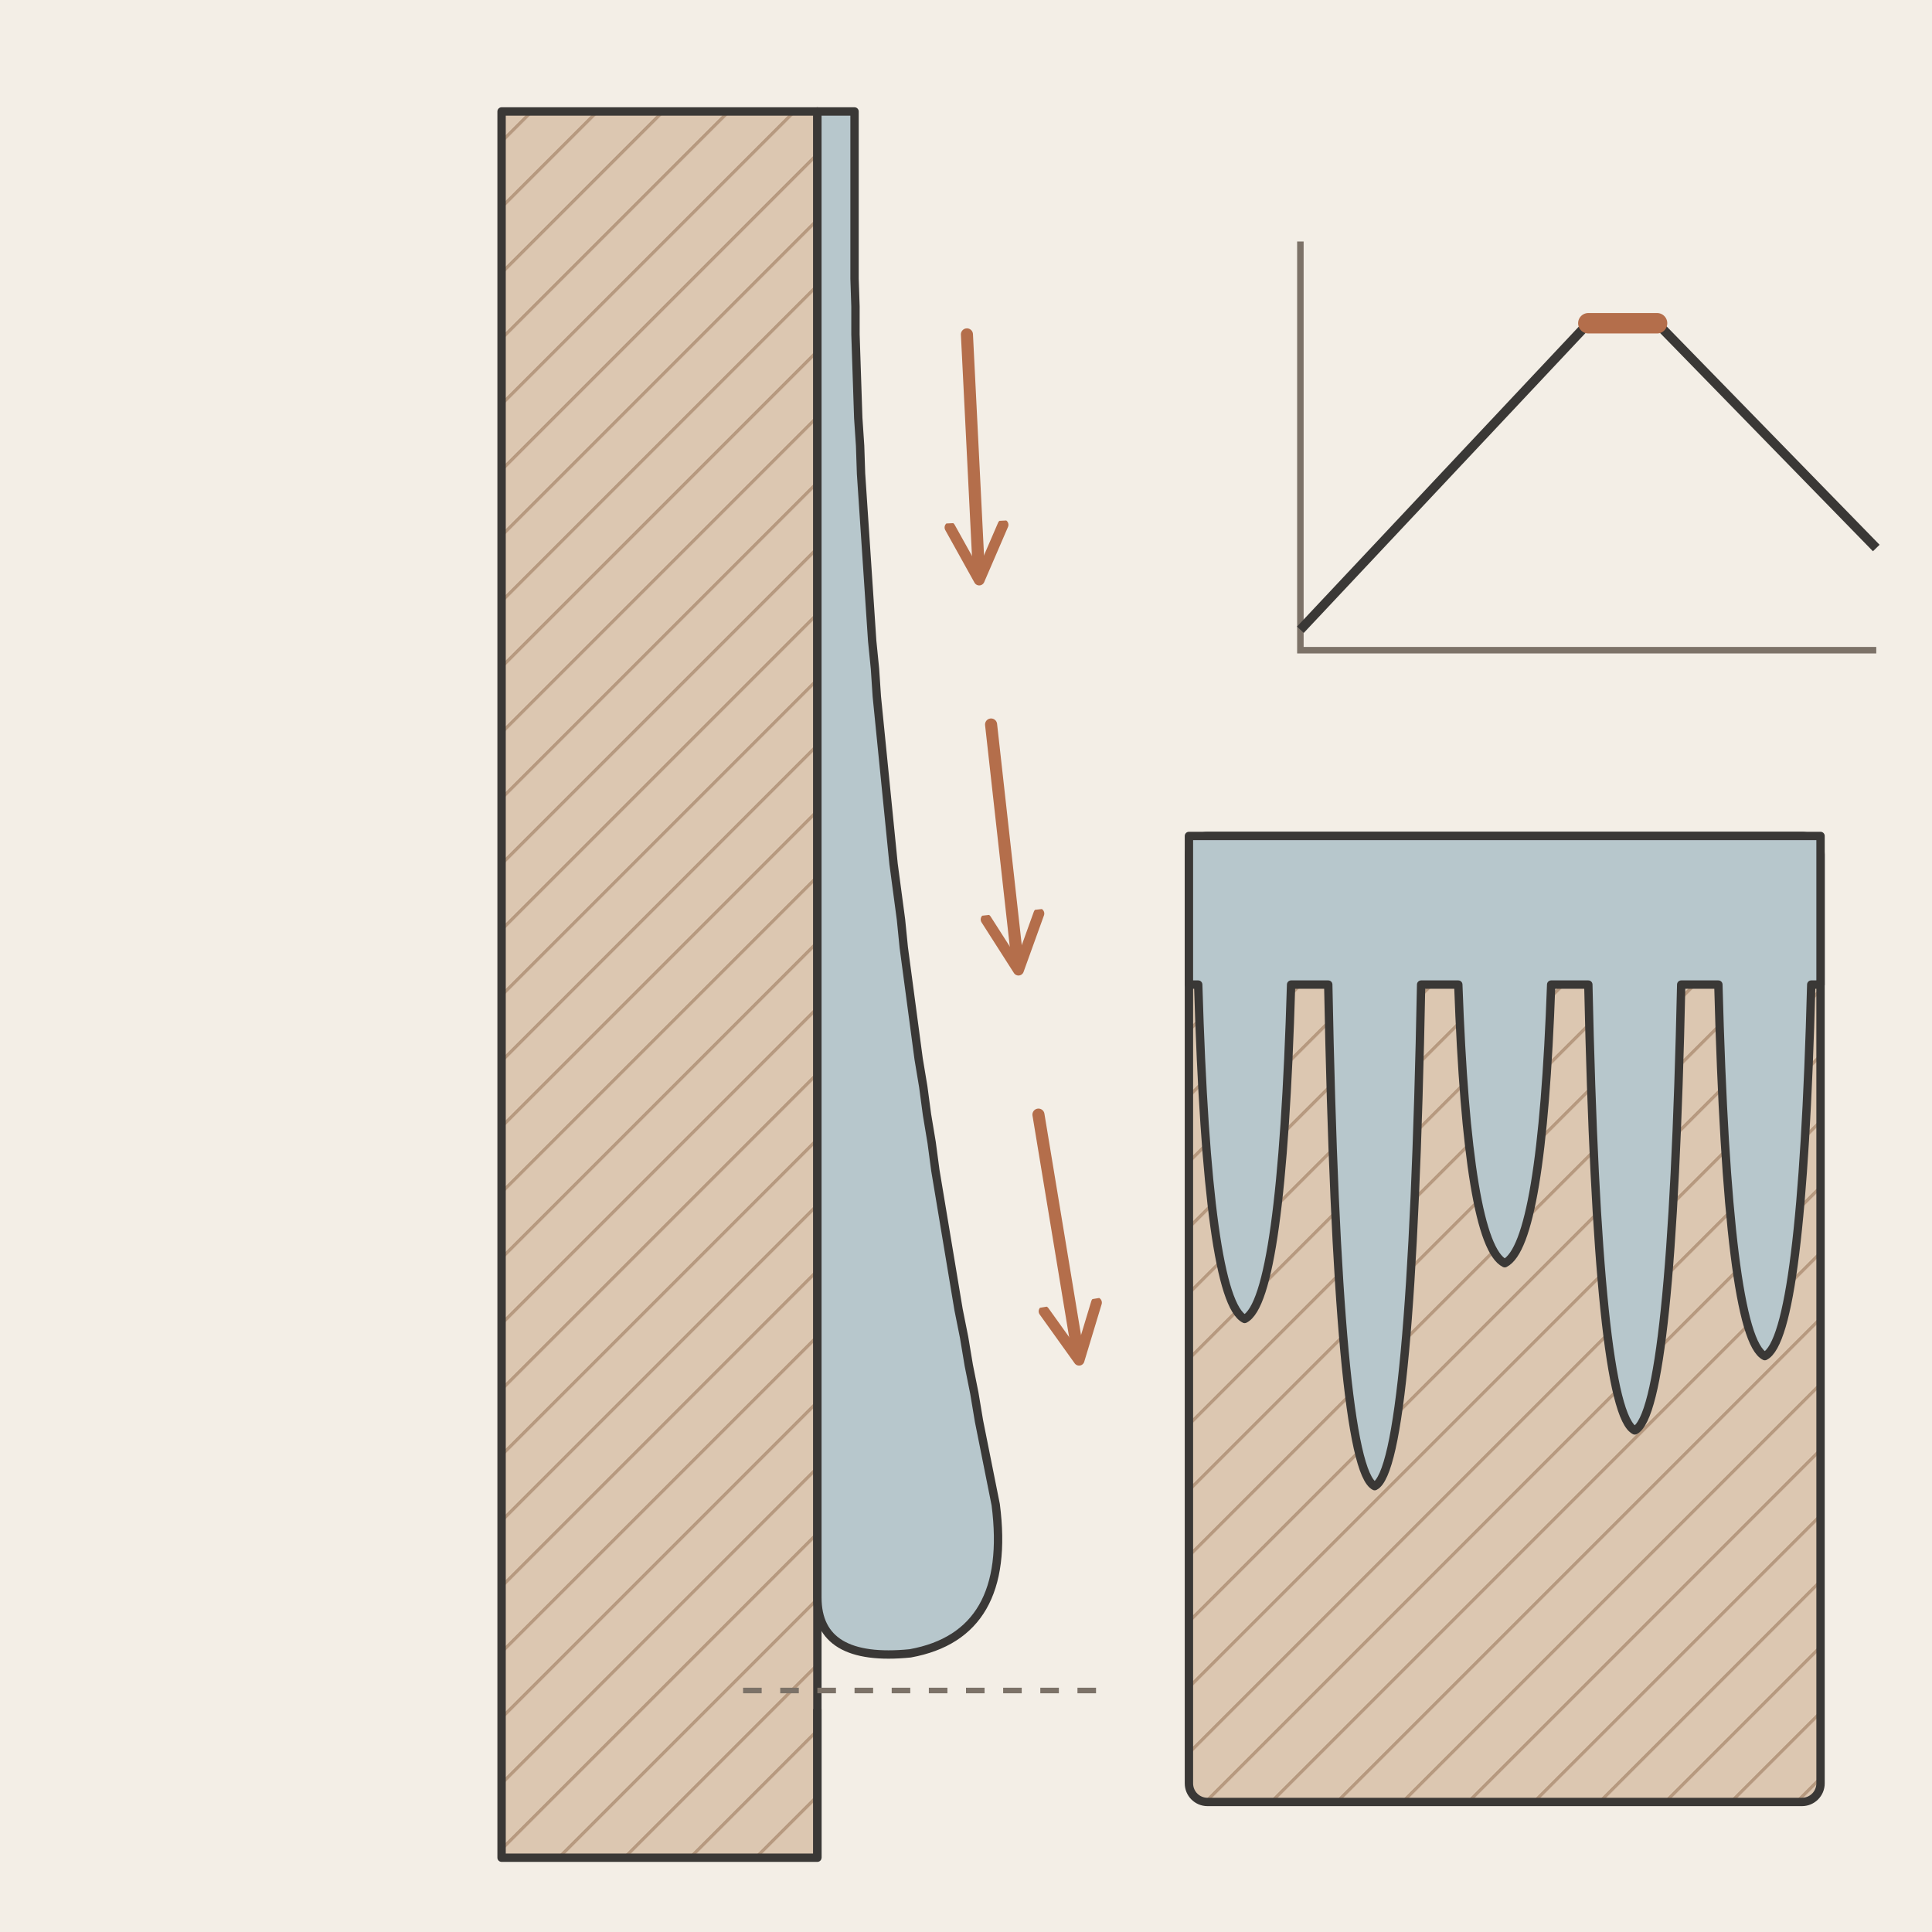
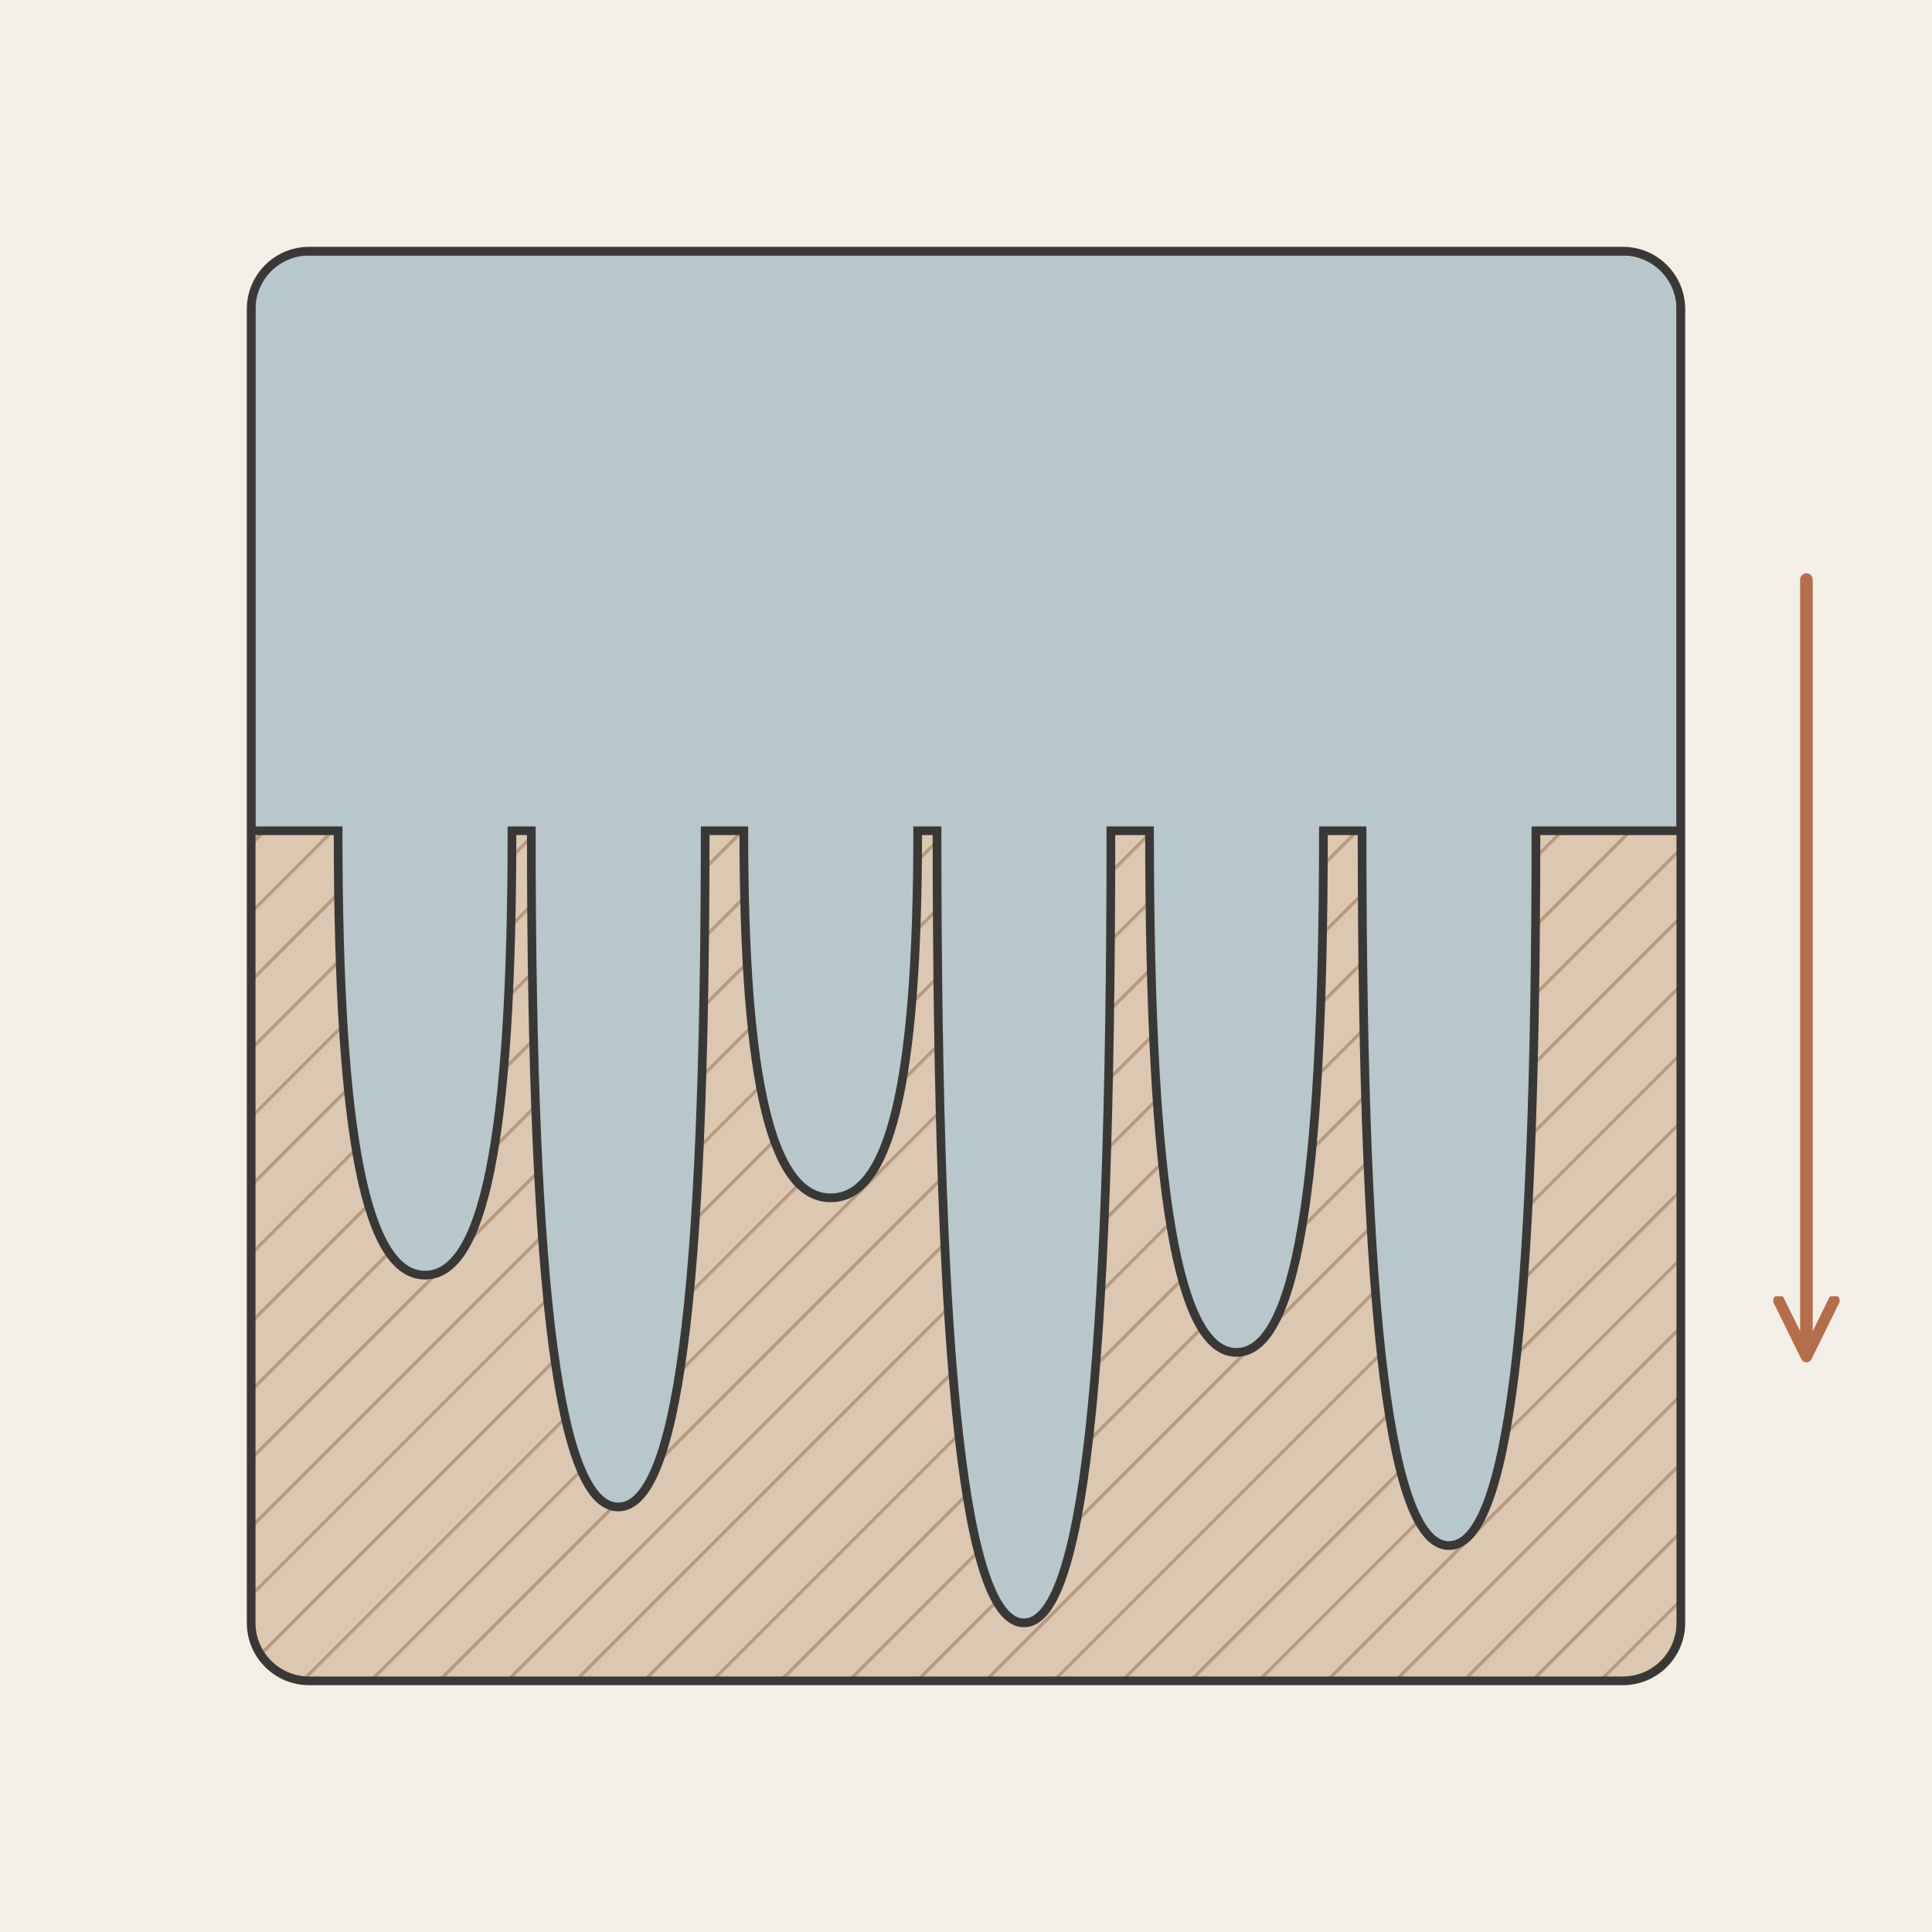
- <svg xmlns="http://www.w3.org/2000/svg" viewBox="16 14 208 208" width="208" height="208">
-   <rect width="240" height="240" fill="#F3EEE6" />
+ <svg xmlns="http://www.w3.org/2000/svg" viewBox="0 0 200 200" width="200" height="200">
+   <rect width="200" height="200" fill="#F3EEE6" />
  <defs>
    <pattern id="h" width="5" height="5" patternUnits="userSpaceOnUse" patternTransform="rotate(45)">
      <rect width="5" height="5" fill="#DCC7B1" />
      <line x1="0" y1="0" x2="0" y2="5" stroke="#B79A80" stroke-width="0.7" />
    </pattern>
    <marker id="a" viewBox="0 0 8 8" refX="6.5" refY="4" markerWidth="5.5" markerHeight="5.5" orient="auto-start-reverse">
      <path d="M0.5,0.8L7,4L0.5,7.2" fill="none" stroke="#B46E4B" stroke-width="1.3" stroke-linecap="round" stroke-linejoin="round" />
    </marker>
    <marker id="aa" viewBox="0 0 8 8" refX="6.5" refY="4" markerWidth="5.5" markerHeight="5.5" orient="auto-start-reverse">
      <path d="M0.5,0.8L7,4L0.5,7.2" fill="none" stroke="#3D5965" stroke-width="1.3" stroke-linecap="round" stroke-linejoin="round" />
    </marker>
    <marker id="al" viewBox="0 0 8 8" refX="6.5" refY="4" markerWidth="5.5" markerHeight="5.5" orient="auto-start-reverse">
      <path d="M0.5,0.8L7,4L0.5,7.2" fill="none" stroke="#D9A441" stroke-width="1.3" stroke-linecap="round" stroke-linejoin="round" />
    </marker>
  </defs>
-   <path d="M70,26L104,26L104,214L70,214Z" fill="url(#h)" stroke="#3A3836" stroke-width="0.9" stroke-linejoin="round" />
-   <path d="M104,26L108,26L108,29L108,32L108,35L108,38L108,41L108,44L108.1,47L108.1,50L108.2,53L108.3,56L108.4,59L108.6,62L108.7,65L108.9,68L109.1,71L109.3,74L109.5,77L109.7,80L109.9,83L110.2,86L110.4,89L110.7,92L111,95L111.3,98L111.6,101L111.9,104L112.2,107L112.6,110L113,113L113.3,116L113.7,119L114.1,122L114.5,125L114.9,128L115.4,131L115.8,134L116.3,137L116.7,140L117.2,143L117.7,146L118.2,149L118.7,152L119.2,155L119.8,158L120.3,161L120.9,164L121.4,167L122,170L122.6,173L123.2,176Q125,190 114,192Q104,193 104,186Z" fill="#B7C7CC" fill-opacity="1" stroke="#3A3836" stroke-width="0.9" stroke-linejoin="round" />
-   <path d="M104,198L104,214" stroke="#3A3836" stroke-width="0.9" />
-   <path d="M96,196L134,196" fill="none" stroke="#7C7268" stroke-width="0.6" stroke-dasharray="2 2" />
-   <path d="M120.1,50L121.4,76" fill="none" stroke="#B46E4B" stroke-width="1.3" stroke-linecap="round" marker-end="url(#a)" />
-   <path d="M122.7,92L125.6,118" fill="none" stroke="#B46E4B" stroke-width="1.3" stroke-linecap="round" marker-end="url(#a)" />
-   <path d="M127.8,134L132.1,160" fill="none" stroke="#B46E4B" stroke-width="1.3" stroke-linecap="round" marker-end="url(#a)" />
-   <g>
-     <path d="M156,40L156,84L218,84" fill="none" stroke="#7C7268" stroke-width="0.7" />
-     <polyline points="156,81.8 187,48.8 194.4,48.8 218,73" fill="none" stroke="#3A3836" stroke-width="1" />
-     <polyline points="187,48.8 194.4,48.8" fill="none" stroke="#B46E4B" stroke-width="2.2" stroke-linecap="round" />
+   <clipPath id="p">
+     <rect x="26" y="26" width="148" height="148" rx="6" />
+   </clipPath>
+   <rect x="26" y="26" width="148" height="148" rx="6" fill="url(#h)" />
+   <g clip-path="url(#p)">
+     <path d="M26,26L174,26L174,86L159,86C159,137.8 156,160 150,160C144,160 141,137.8 141,86L137,86C137,123.8 134,140 128,140C122,140 119,123.8 119,86L115,86C115,143.4 112,168 106,168C100,168 97,143.4 97,86L95,86C95,112.6 92,124 86,124C80,124 77,112.6 77,86L73,86C73,135 70,156 64,156C58,156 55,135 55,86L53,86C53,118.2 50,132 44,132C38,132 35,118.2 35,86L26,86Z" fill="#B7C7CC" stroke="#3A3836" stroke-width="0.9" />
  </g>
-   <rect x="144" y="104" width="68" height="104" rx="2" fill="url(#h)" stroke="#3A3836" stroke-width="0.9" />
-   <path d="M144,104L212,104L212,120L211,120Q210,158 206,160Q202,158 201,120L197,120Q196,166 192,168Q188,166 187,120L183,120Q182,148 178,150Q174,148 173,120L169,120Q168,172 164,174Q160,172 159,120L155,120Q154,154 150,156Q146,154 145,120L144,120Z" fill="#B7C7CC" fill-opacity="1" stroke="#3A3836" stroke-width="0.9" stroke-linejoin="round" />
+   <rect x="26" y="26" width="148" height="148" rx="6" fill="none" stroke="#3A3836" stroke-width="0.9" />
+   <path d="M187,60L187,140" fill="none" stroke="#B46E4B" stroke-width="1.3" stroke-linecap="round" marker-end="url(#a)" />
</svg>
